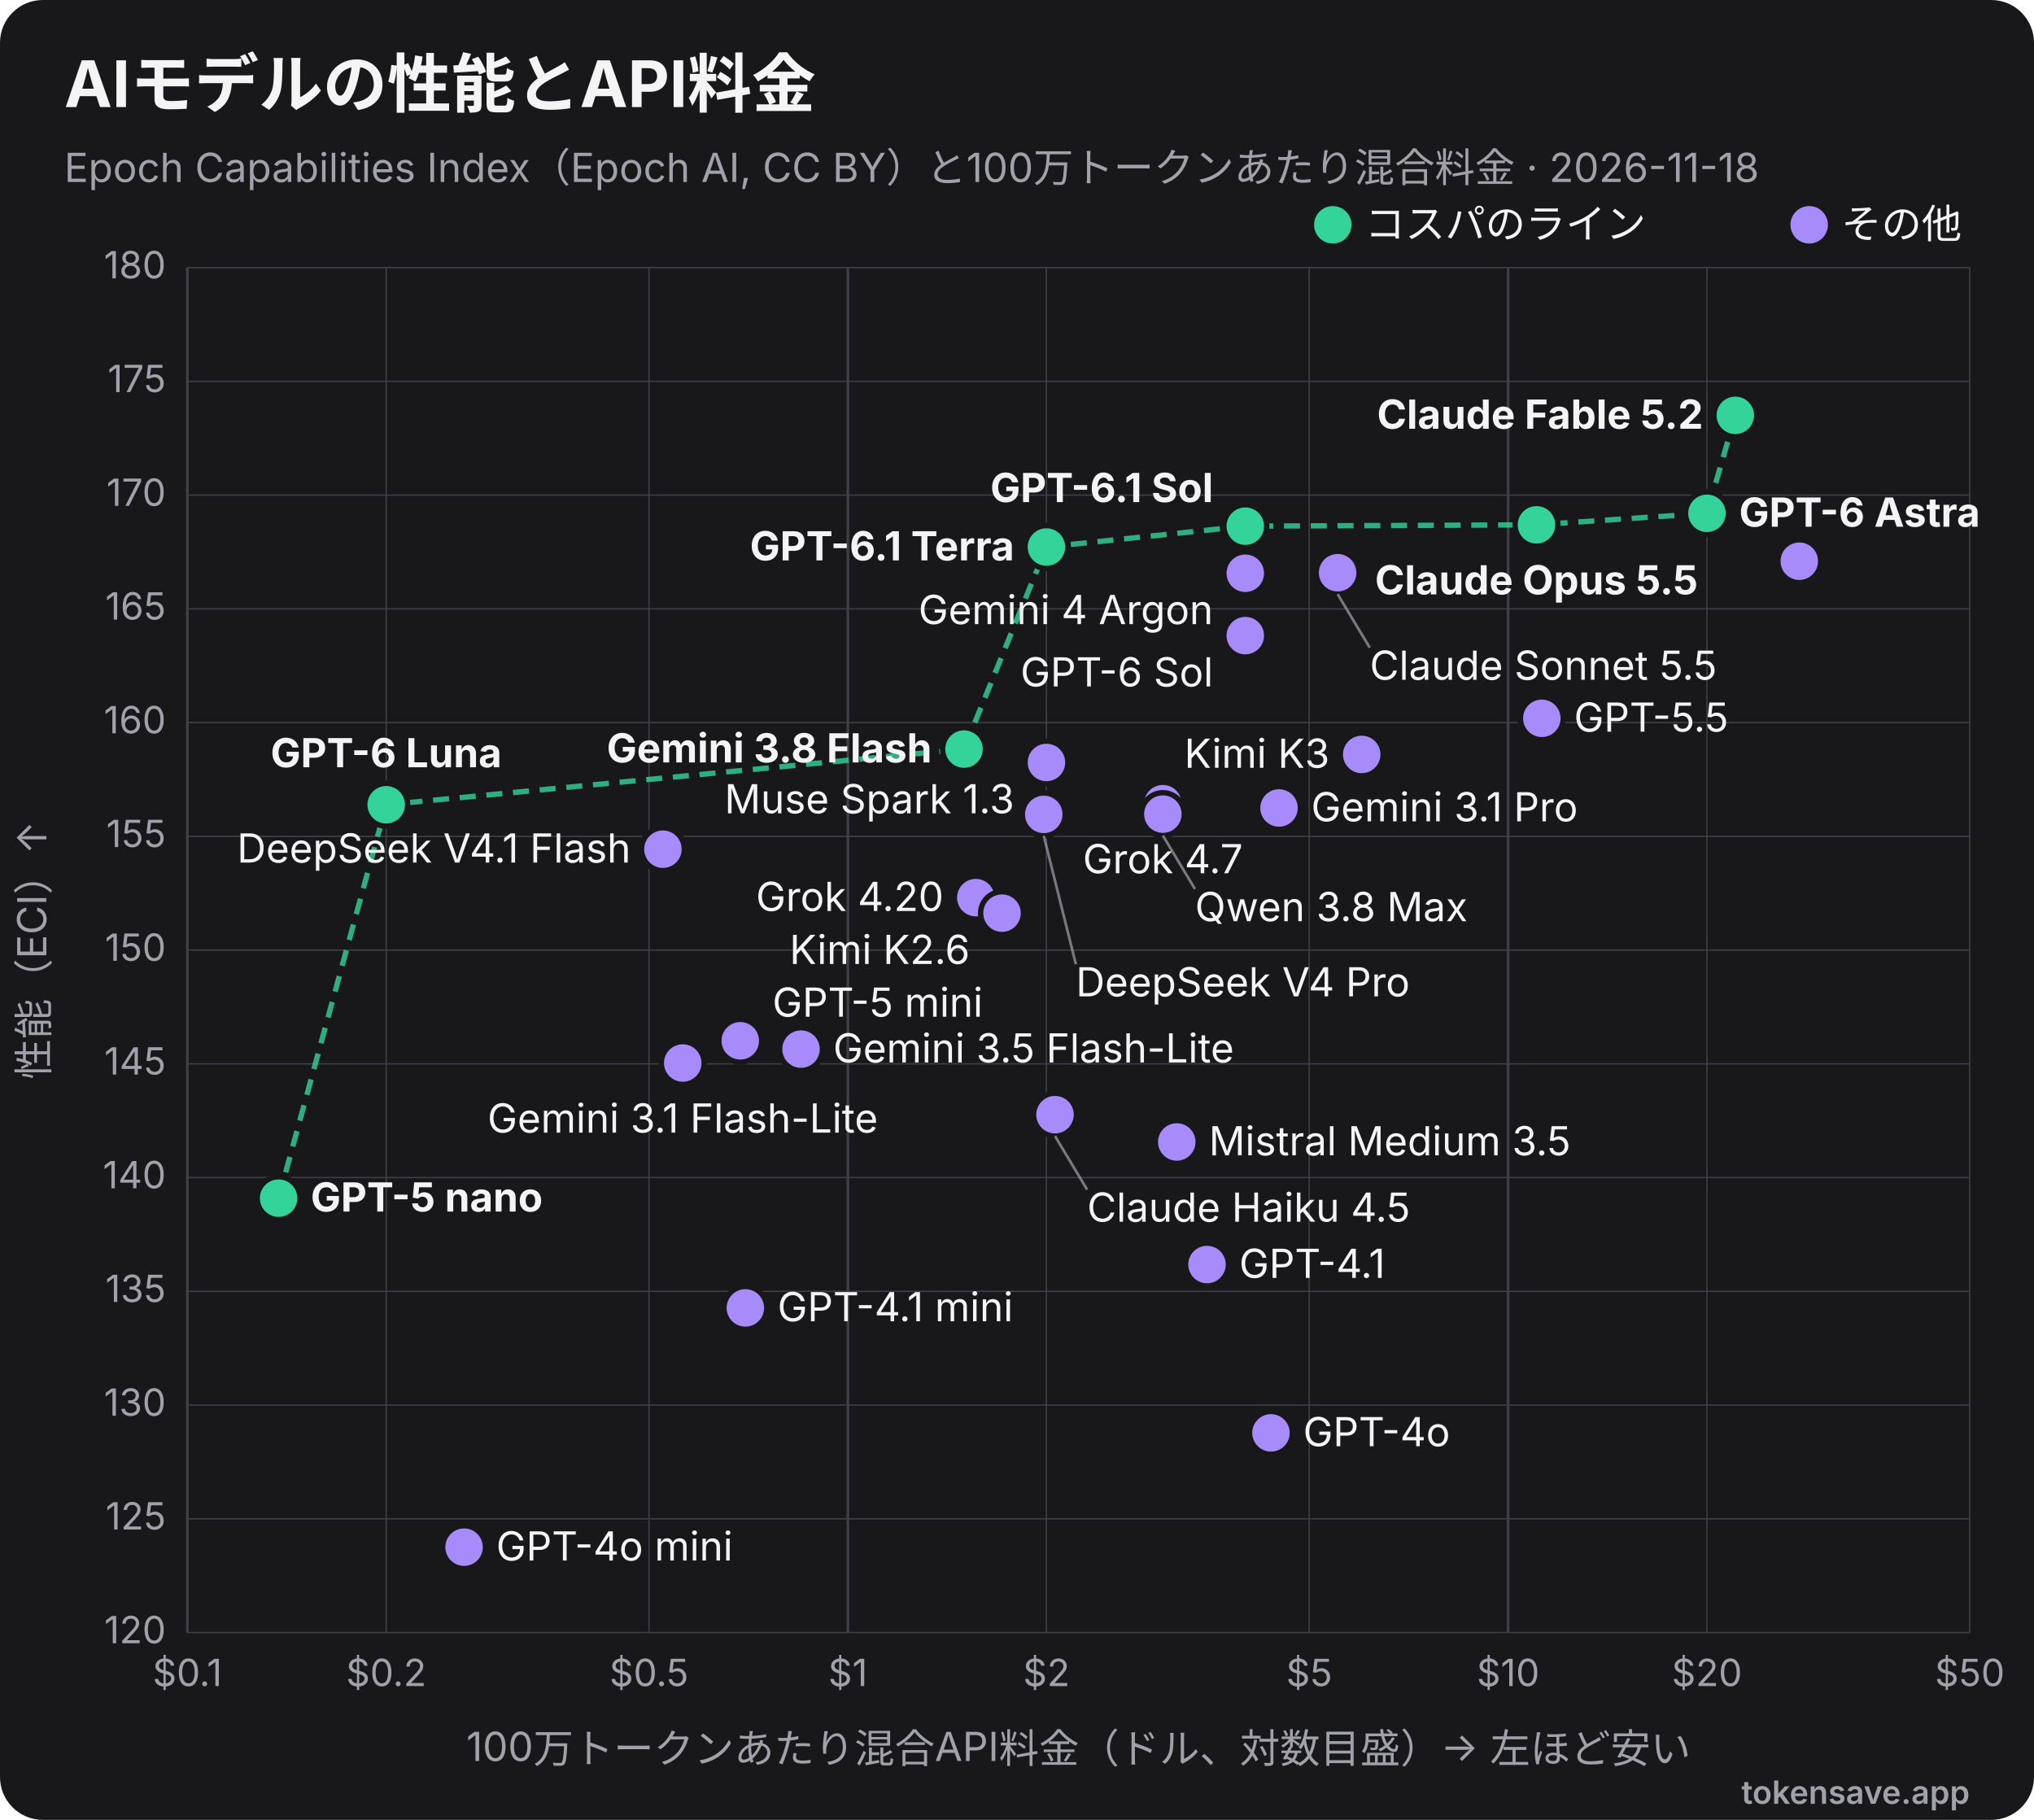
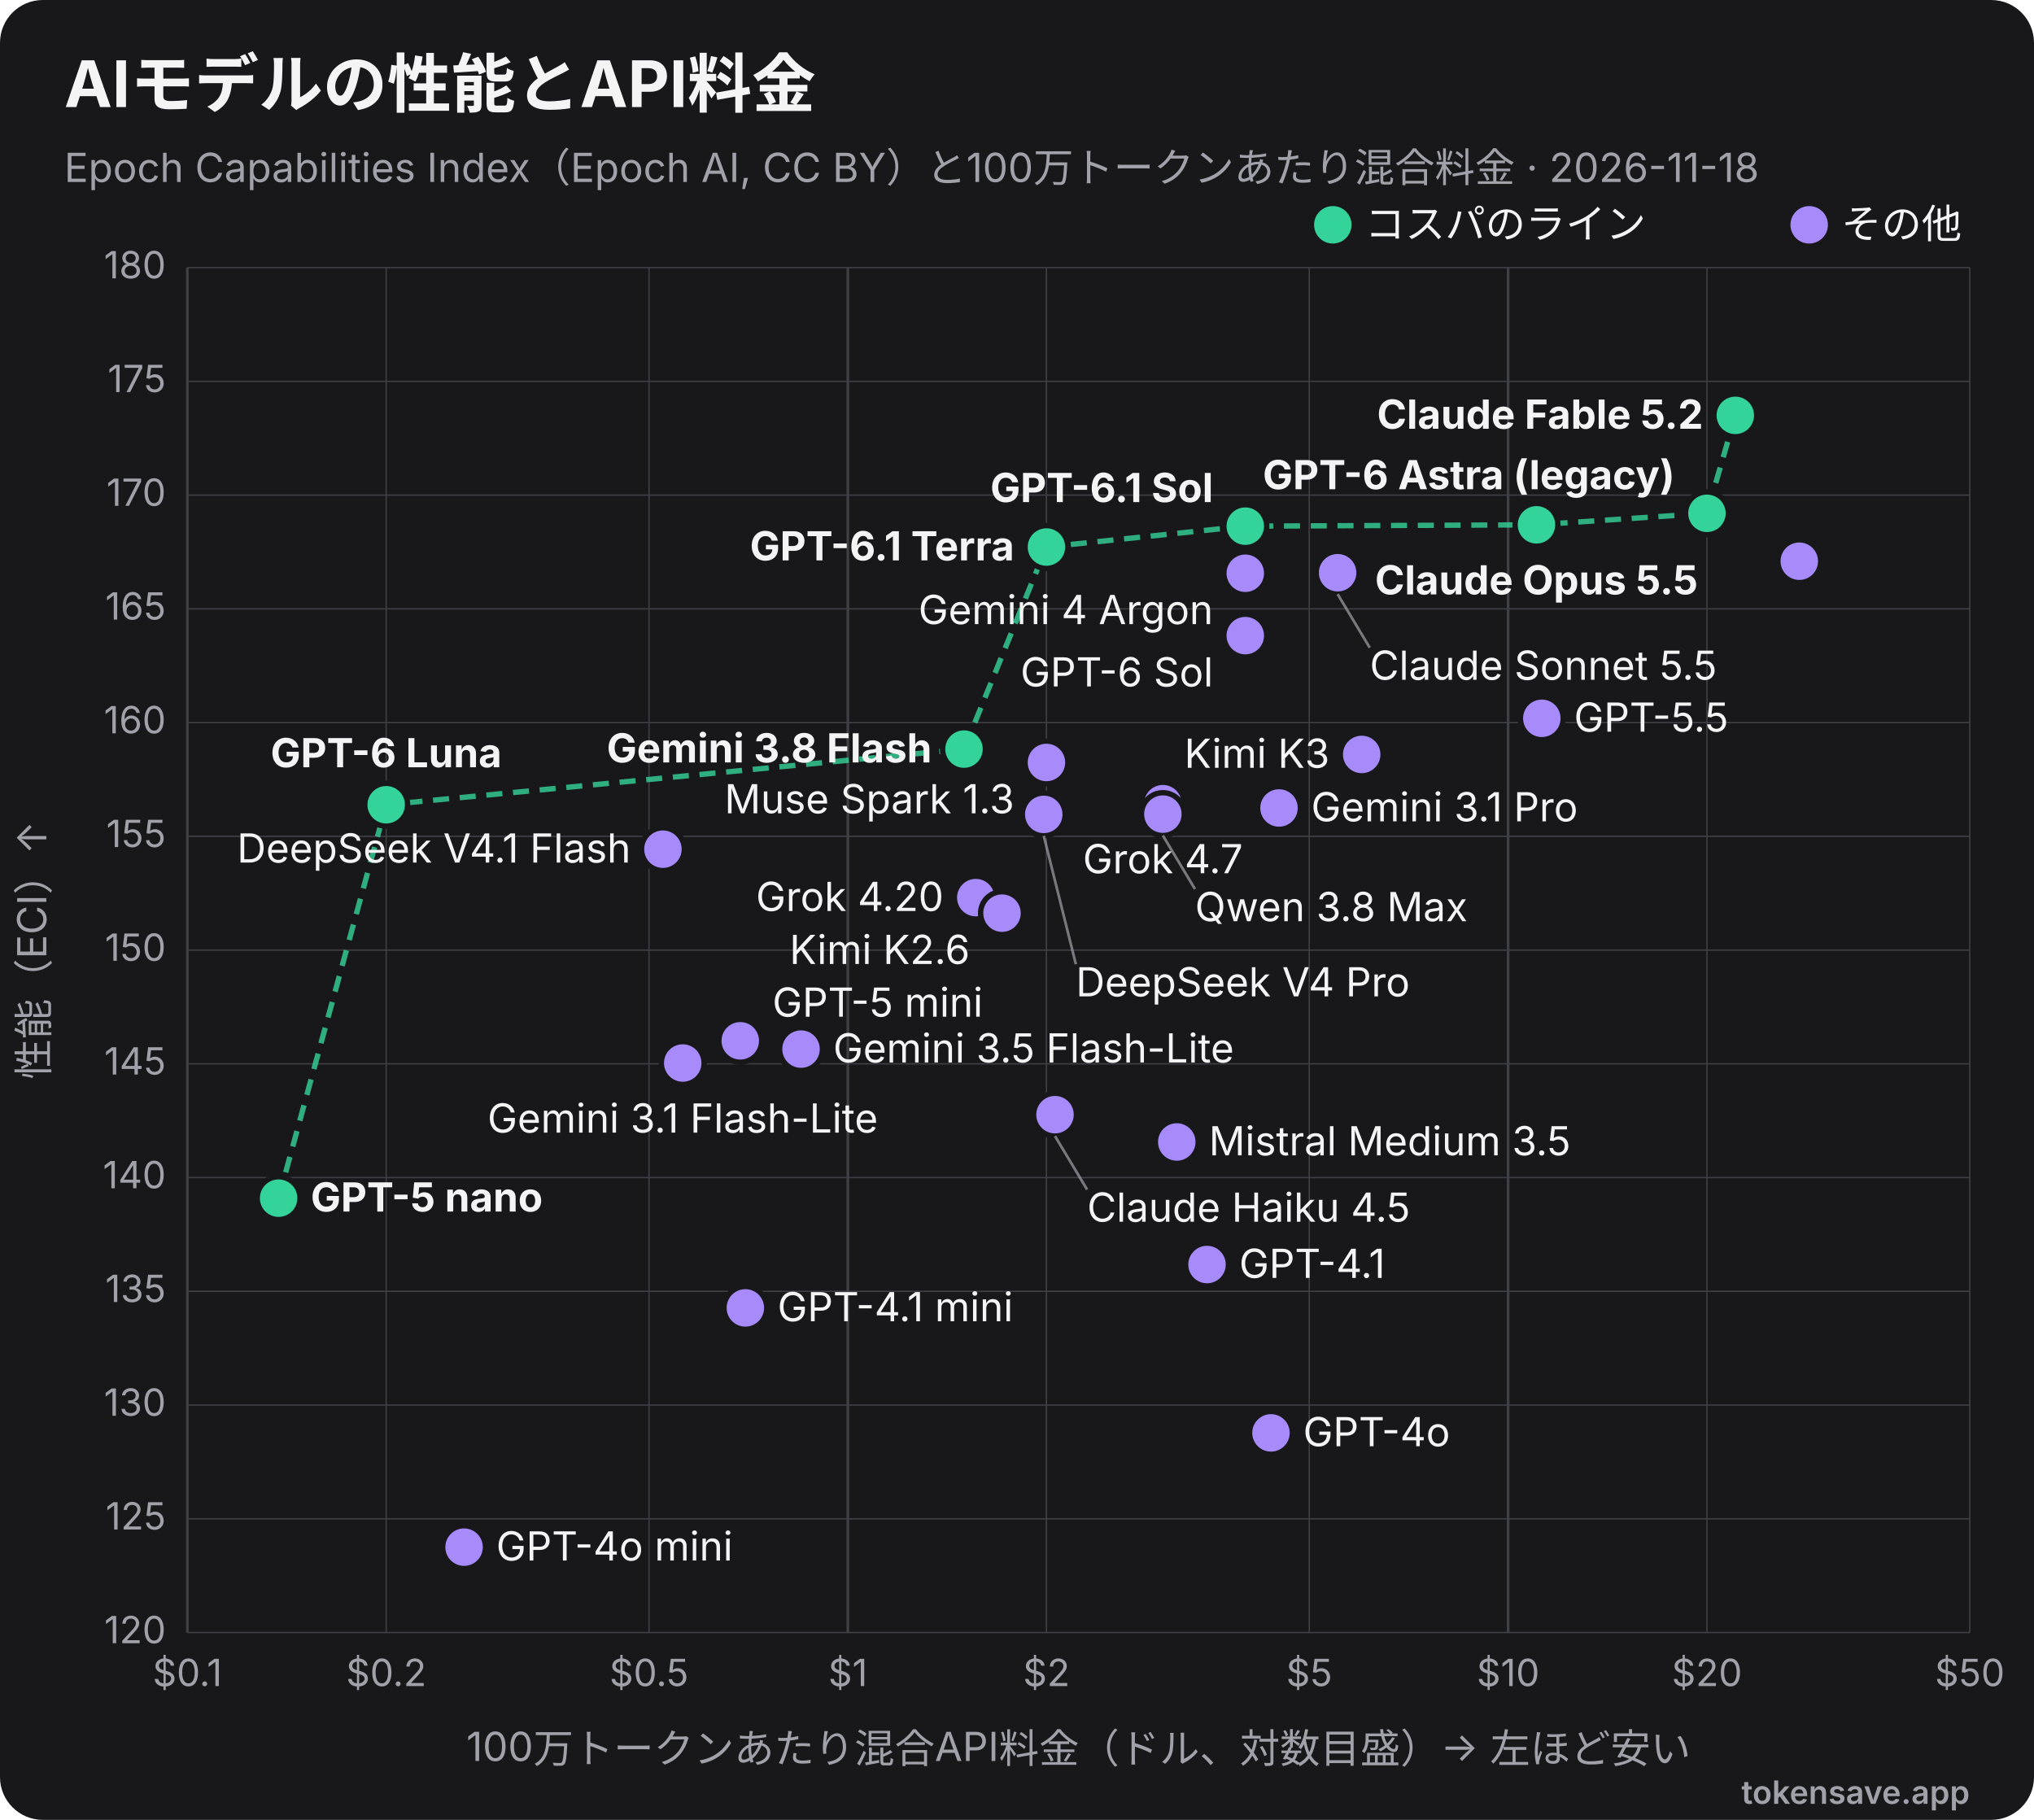
<svg xmlns="http://www.w3.org/2000/svg" viewBox="0 0 760 680" width="760" height="680" role="img" font-family="Inter, 'Segoe UI', Helvetica, Arial, sans-serif">
  <rect width="760" height="680" rx="16" fill="#18181b" />
  <text x="24" y="40" font-size="24" font-weight="700" fill="#f4f4f5">AIモデルの性能とAPI料金</text>
  <text x="24" y="68" font-size="15" fill="#a1a1aa">Epoch Capabilities Index（Epoch AI, CC BY）と100万トークンあたり混合料金 · 2026-11-18</text>
  <line x1="70.0" y1="100" x2="70.0" y2="610" stroke="#3f3f46" stroke-width="1" />
  <text x="70.0" y="630" text-anchor="middle" font-size="14" fill="#a1a1aa">$0.1</text>
  <line x1="144.3" y1="100" x2="144.3" y2="610" stroke="#3f3f46" stroke-width="0.5" />
  <text x="144.3" y="630" text-anchor="middle" font-size="14" fill="#a1a1aa">$0.2</text>
  <line x1="242.5" y1="100" x2="242.5" y2="610" stroke="#3f3f46" stroke-width="0.5" />
  <text x="242.5" y="630" text-anchor="middle" font-size="14" fill="#a1a1aa">$0.5</text>
  <line x1="316.8" y1="100" x2="316.8" y2="610" stroke="#3f3f46" stroke-width="1" />
  <text x="316.8" y="630" text-anchor="middle" font-size="14" fill="#a1a1aa">$1</text>
  <line x1="391.0" y1="100" x2="391.0" y2="610" stroke="#3f3f46" stroke-width="0.5" />
  <text x="391.0" y="630" text-anchor="middle" font-size="14" fill="#a1a1aa">$2</text>
  <line x1="489.2" y1="100" x2="489.2" y2="610" stroke="#3f3f46" stroke-width="0.5" />
  <text x="489.2" y="630" text-anchor="middle" font-size="14" fill="#a1a1aa">$5</text>
  <line x1="563.5" y1="100" x2="563.5" y2="610" stroke="#3f3f46" stroke-width="1" />
  <text x="563.5" y="630" text-anchor="middle" font-size="14" fill="#a1a1aa">$10</text>
  <line x1="637.8" y1="100" x2="637.8" y2="610" stroke="#3f3f46" stroke-width="0.5" />
  <text x="637.8" y="630" text-anchor="middle" font-size="14" fill="#a1a1aa">$20</text>
  <line x1="736.0" y1="100" x2="736.0" y2="610" stroke="#3f3f46" stroke-width="0.5" />
  <text x="736.0" y="630" text-anchor="middle" font-size="14" fill="#a1a1aa">$50</text>
  <line x1="70" y1="610.0" x2="736" y2="610.0" stroke="#3f3f46" stroke-width="0.5" />
  <text x="62" y="614.0" text-anchor="end" font-size="14" fill="#a1a1aa">120</text>
  <line x1="70" y1="567.5" x2="736" y2="567.5" stroke="#3f3f46" stroke-width="0.5" />
  <text x="62" y="571.5" text-anchor="end" font-size="14" fill="#a1a1aa">125</text>
  <line x1="70" y1="525.0" x2="736" y2="525.0" stroke="#3f3f46" stroke-width="0.5" />
  <text x="62" y="529.0" text-anchor="end" font-size="14" fill="#a1a1aa">130</text>
  <line x1="70" y1="482.5" x2="736" y2="482.5" stroke="#3f3f46" stroke-width="0.5" />
  <text x="62" y="486.5" text-anchor="end" font-size="14" fill="#a1a1aa">135</text>
  <line x1="70" y1="440.0" x2="736" y2="440.0" stroke="#3f3f46" stroke-width="0.5" />
  <text x="62" y="444.0" text-anchor="end" font-size="14" fill="#a1a1aa">140</text>
  <line x1="70" y1="397.5" x2="736" y2="397.5" stroke="#3f3f46" stroke-width="0.5" />
  <text x="62" y="401.5" text-anchor="end" font-size="14" fill="#a1a1aa">145</text>
  <line x1="70" y1="355.0" x2="736" y2="355.0" stroke="#3f3f46" stroke-width="0.5" />
  <text x="62" y="359.0" text-anchor="end" font-size="14" fill="#a1a1aa">150</text>
  <line x1="70" y1="312.5" x2="736" y2="312.5" stroke="#3f3f46" stroke-width="0.5" />
  <text x="62" y="316.5" text-anchor="end" font-size="14" fill="#a1a1aa">155</text>
  <line x1="70" y1="270.0" x2="736" y2="270.0" stroke="#3f3f46" stroke-width="0.5" />
  <text x="62" y="274.0" text-anchor="end" font-size="14" fill="#a1a1aa">160</text>
  <line x1="70" y1="227.5" x2="736" y2="227.5" stroke="#3f3f46" stroke-width="0.5" />
  <text x="62" y="231.5" text-anchor="end" font-size="14" fill="#a1a1aa">165</text>
  <line x1="70" y1="185.0" x2="736" y2="185.0" stroke="#3f3f46" stroke-width="0.5" />
  <text x="62" y="189.0" text-anchor="end" font-size="14" fill="#a1a1aa">170</text>
  <line x1="70" y1="142.5" x2="736" y2="142.5" stroke="#3f3f46" stroke-width="0.5" />
  <text x="62" y="146.5" text-anchor="end" font-size="14" fill="#a1a1aa">175</text>
  <line x1="70" y1="100.0" x2="736" y2="100.0" stroke="#3f3f46" stroke-width="0.5" />
  <text x="62" y="104.0" text-anchor="end" font-size="14" fill="#a1a1aa">180</text>
  <text x="403" y="658" text-anchor="middle" font-size="15" fill="#a1a1aa">100万トークンあたり混合API料金（ドル、対数目盛）→ 左ほど安い</text>
  <text x="18" y="355" transform="rotate(-90 18 355)" text-anchor="middle" font-size="15" fill="#a1a1aa">性能（ECI）↑</text>
  <polyline points="104.1,447.7 144.3,300.7 360.2,279.9 391.0,204.4 465.3,196.6 574.1,196.1 637.8,191.8 648.4,155.2" fill="none" stroke="#34d399" stroke-width="2" stroke-dasharray="6 4" opacity="0.8" />
  <circle cx="648.4" cy="155.2" r="8" fill="#34d399" stroke="#18181b" stroke-width="2" />
  <text x="636.4" y="160.2" text-anchor="end" font-size="15" font-weight="700" fill="#f4f4f5">Claude Fable 5.2</text>
  <circle cx="637.8" cy="191.8" r="8" fill="#34d399" stroke="#18181b" stroke-width="2" />
-   <text x="649.8" y="196.8" text-anchor="start" font-size="15" font-weight="700" fill="#f4f4f5">GPT-6 Astra</text>
+   <text x="625.8" y="182.8" text-anchor="end" font-size="15" font-weight="700" fill="#f4f4f5">GPT-6 Astra (legacy)</text>
  <circle cx="574.1" cy="196.1" r="8" fill="#34d399" stroke="#18181b" stroke-width="2" />
  <text x="574.1" y="222.1" text-anchor="middle" font-size="15" font-weight="700" fill="#f4f4f5">Claude Opus 5.5</text>
  <circle cx="465.3" cy="196.6" r="8" fill="#34d399" stroke="#18181b" stroke-width="2" />
  <text x="453.3" y="187.6" text-anchor="end" font-size="15" font-weight="700" fill="#f4f4f5">GPT-6.1 Sol</text>
  <circle cx="391.0" cy="204.4" r="8" fill="#34d399" stroke="#18181b" stroke-width="2" />
  <text x="379.0" y="209.4" text-anchor="end" font-size="15" font-weight="700" fill="#f4f4f5">GPT-6.1 Terra</text>
  <circle cx="672.3" cy="209.7" r="8" fill="#a78bfa" stroke="#18181b" stroke-width="2" />
  <circle cx="499.8" cy="214.0" r="8" fill="#a78bfa" stroke="#18181b" stroke-width="2" />
  <line x1="499.8" y1="222.0" x2="511.8" y2="242.0" stroke="#a1a1aa" stroke-width="1" opacity="0.7" />
  <text x="511.8" y="254.0" text-anchor="start" font-size="15" font-weight="400" fill="#f4f4f5">Claude Sonnet 5.5</text>
  <circle cx="465.3" cy="214.2" r="8" fill="#a78bfa" stroke="#18181b" stroke-width="2" />
  <text x="453.3" y="233.2" text-anchor="end" font-size="15" font-weight="400" fill="#f4f4f5">Gemini 4 Argon</text>
  <circle cx="465.3" cy="237.5" r="8" fill="#a78bfa" stroke="#18181b" stroke-width="2" />
  <text x="453.3" y="256.5" text-anchor="end" font-size="15" font-weight="400" fill="#f4f4f5">GPT-6 Sol</text>
  <circle cx="576.1" cy="268.4" r="8" fill="#a78bfa" stroke="#18181b" stroke-width="2" />
  <text x="588.1" y="273.4" text-anchor="start" font-size="15" font-weight="400" fill="#f4f4f5">GPT-5.5</text>
  <circle cx="360.2" cy="279.9" r="8" fill="#34d399" stroke="#18181b" stroke-width="2" />
  <text x="348.2" y="284.9" text-anchor="end" font-size="15" font-weight="700" fill="#f4f4f5">Gemini 3.8 Flash</text>
  <circle cx="508.8" cy="281.9" r="8" fill="#a78bfa" stroke="#18181b" stroke-width="2" />
  <text x="496.8" y="286.9" text-anchor="end" font-size="15" font-weight="400" fill="#f4f4f5">Kimi K3</text>
  <circle cx="391.0" cy="284.9" r="8" fill="#a78bfa" stroke="#18181b" stroke-width="2" />
  <text x="379.0" y="303.9" text-anchor="end" font-size="15" font-weight="400" fill="#f4f4f5">Muse Spark 1.3</text>
  <circle cx="434.5" cy="300.3" r="8" fill="#a78bfa" stroke="#18181b" stroke-width="2" />
  <text x="434.5" y="326.3" text-anchor="middle" font-size="15" font-weight="400" fill="#f4f4f5">Grok 4.7</text>
  <circle cx="144.3" cy="300.7" r="8" fill="#34d399" stroke="#18181b" stroke-width="2" />
  <text x="144.3" y="286.7" text-anchor="middle" font-size="15" font-weight="700" fill="#f4f4f5">GPT-6 Luna</text>
  <circle cx="477.9" cy="301.9" r="8" fill="#a78bfa" stroke="#18181b" stroke-width="2" />
  <text x="489.9" y="306.9" text-anchor="start" font-size="15" font-weight="400" fill="#f4f4f5">Gemini 3.1 Pro</text>
  <circle cx="434.5" cy="304.2" r="8" fill="#a78bfa" stroke="#18181b" stroke-width="2" />
  <line x1="434.5" y1="312.2" x2="446.5" y2="332.2" stroke="#a1a1aa" stroke-width="1" opacity="0.7" />
  <text x="446.5" y="344.2" text-anchor="start" font-size="15" font-weight="400" fill="#f4f4f5">Qwen 3.8 Max</text>
  <circle cx="390.0" cy="304.3" r="8" fill="#a78bfa" stroke="#18181b" stroke-width="2" />
  <line x1="390.0" y1="312.3" x2="402.0" y2="360.3" stroke="#a1a1aa" stroke-width="1" opacity="0.7" />
  <text x="402.0" y="372.3" text-anchor="start" font-size="15" font-weight="400" fill="#f4f4f5">DeepSeek V4 Pro</text>
  <circle cx="247.7" cy="317.3" r="8" fill="#a78bfa" stroke="#18181b" stroke-width="2" />
  <text x="235.7" y="322.3" text-anchor="end" font-size="15" font-weight="400" fill="#f4f4f5">DeepSeek V4.1 Flash</text>
  <circle cx="364.6" cy="335.4" r="8" fill="#a78bfa" stroke="#18181b" stroke-width="2" />
  <text x="352.6" y="340.4" text-anchor="end" font-size="15" font-weight="400" fill="#f4f4f5">Grok 4.20</text>
  <circle cx="374.4" cy="341.2" r="8" fill="#a78bfa" stroke="#18181b" stroke-width="2" />
  <text x="362.4" y="360.2" text-anchor="end" font-size="15" font-weight="400" fill="#f4f4f5">Kimi K2.6</text>
  <circle cx="276.6" cy="388.9" r="8" fill="#a78bfa" stroke="#18181b" stroke-width="2" />
  <text x="288.6" y="379.9" text-anchor="start" font-size="15" font-weight="400" fill="#f4f4f5">GPT-5 mini</text>
  <circle cx="299.3" cy="392.0" r="8" fill="#a78bfa" stroke="#18181b" stroke-width="2" />
  <text x="311.3" y="397.0" text-anchor="start" font-size="15" font-weight="400" fill="#f4f4f5">Gemini 3.5 Flash-Lite</text>
  <circle cx="255.1" cy="397.2" r="8" fill="#a78bfa" stroke="#18181b" stroke-width="2" />
  <text x="255.1" y="423.2" text-anchor="middle" font-size="15" font-weight="400" fill="#f4f4f5">Gemini 3.1 Flash-Lite</text>
  <circle cx="394.2" cy="416.5" r="8" fill="#a78bfa" stroke="#18181b" stroke-width="2" />
  <line x1="394.2" y1="424.5" x2="406.2" y2="444.5" stroke="#a1a1aa" stroke-width="1" opacity="0.7" />
  <text x="406.2" y="456.5" text-anchor="start" font-size="15" font-weight="400" fill="#f4f4f5">Claude Haiku 4.5</text>
  <circle cx="439.7" cy="426.7" r="8" fill="#a78bfa" stroke="#18181b" stroke-width="2" />
  <text x="451.7" y="431.7" text-anchor="start" font-size="15" font-weight="400" fill="#f4f4f5">Mistral Medium 3.5</text>
  <circle cx="104.1" cy="447.7" r="8" fill="#34d399" stroke="#18181b" stroke-width="2" />
  <text x="116.1" y="452.7" text-anchor="start" font-size="15" font-weight="700" fill="#f4f4f5">GPT-5 nano</text>
  <circle cx="451.0" cy="472.5" r="8" fill="#a78bfa" stroke="#18181b" stroke-width="2" />
  <text x="463.0" y="477.5" text-anchor="start" font-size="15" font-weight="400" fill="#f4f4f5">GPT-4.1</text>
  <circle cx="278.5" cy="488.7" r="8" fill="#a78bfa" stroke="#18181b" stroke-width="2" />
  <text x="290.5" y="493.7" text-anchor="start" font-size="15" font-weight="400" fill="#f4f4f5">GPT-4.1 mini</text>
  <circle cx="474.9" cy="535.4" r="8" fill="#a78bfa" stroke="#18181b" stroke-width="2" />
  <text x="486.9" y="540.4" text-anchor="start" font-size="15" font-weight="400" fill="#f4f4f5">GPT-4o</text>
  <circle cx="173.4" cy="578.1" r="8" fill="#a78bfa" stroke="#18181b" stroke-width="2" />
  <text x="185.4" y="583.1" text-anchor="start" font-size="15" font-weight="400" fill="#f4f4f5">GPT-4o mini</text>
  <circle cx="498" cy="84" r="7" fill="#34d399" />
  <text x="510" y="89" font-size="15" fill="#f4f4f5">コスパのライン</text>
  <circle cx="676" cy="84" r="7" fill="#a78bfa" />
  <text x="688" y="89" font-size="15" fill="#f4f4f5">その他</text>
  <text x="736" y="674" text-anchor="end" font-size="12" font-weight="600" fill="#a1a1aa">tokensave.app</text>
</svg>
